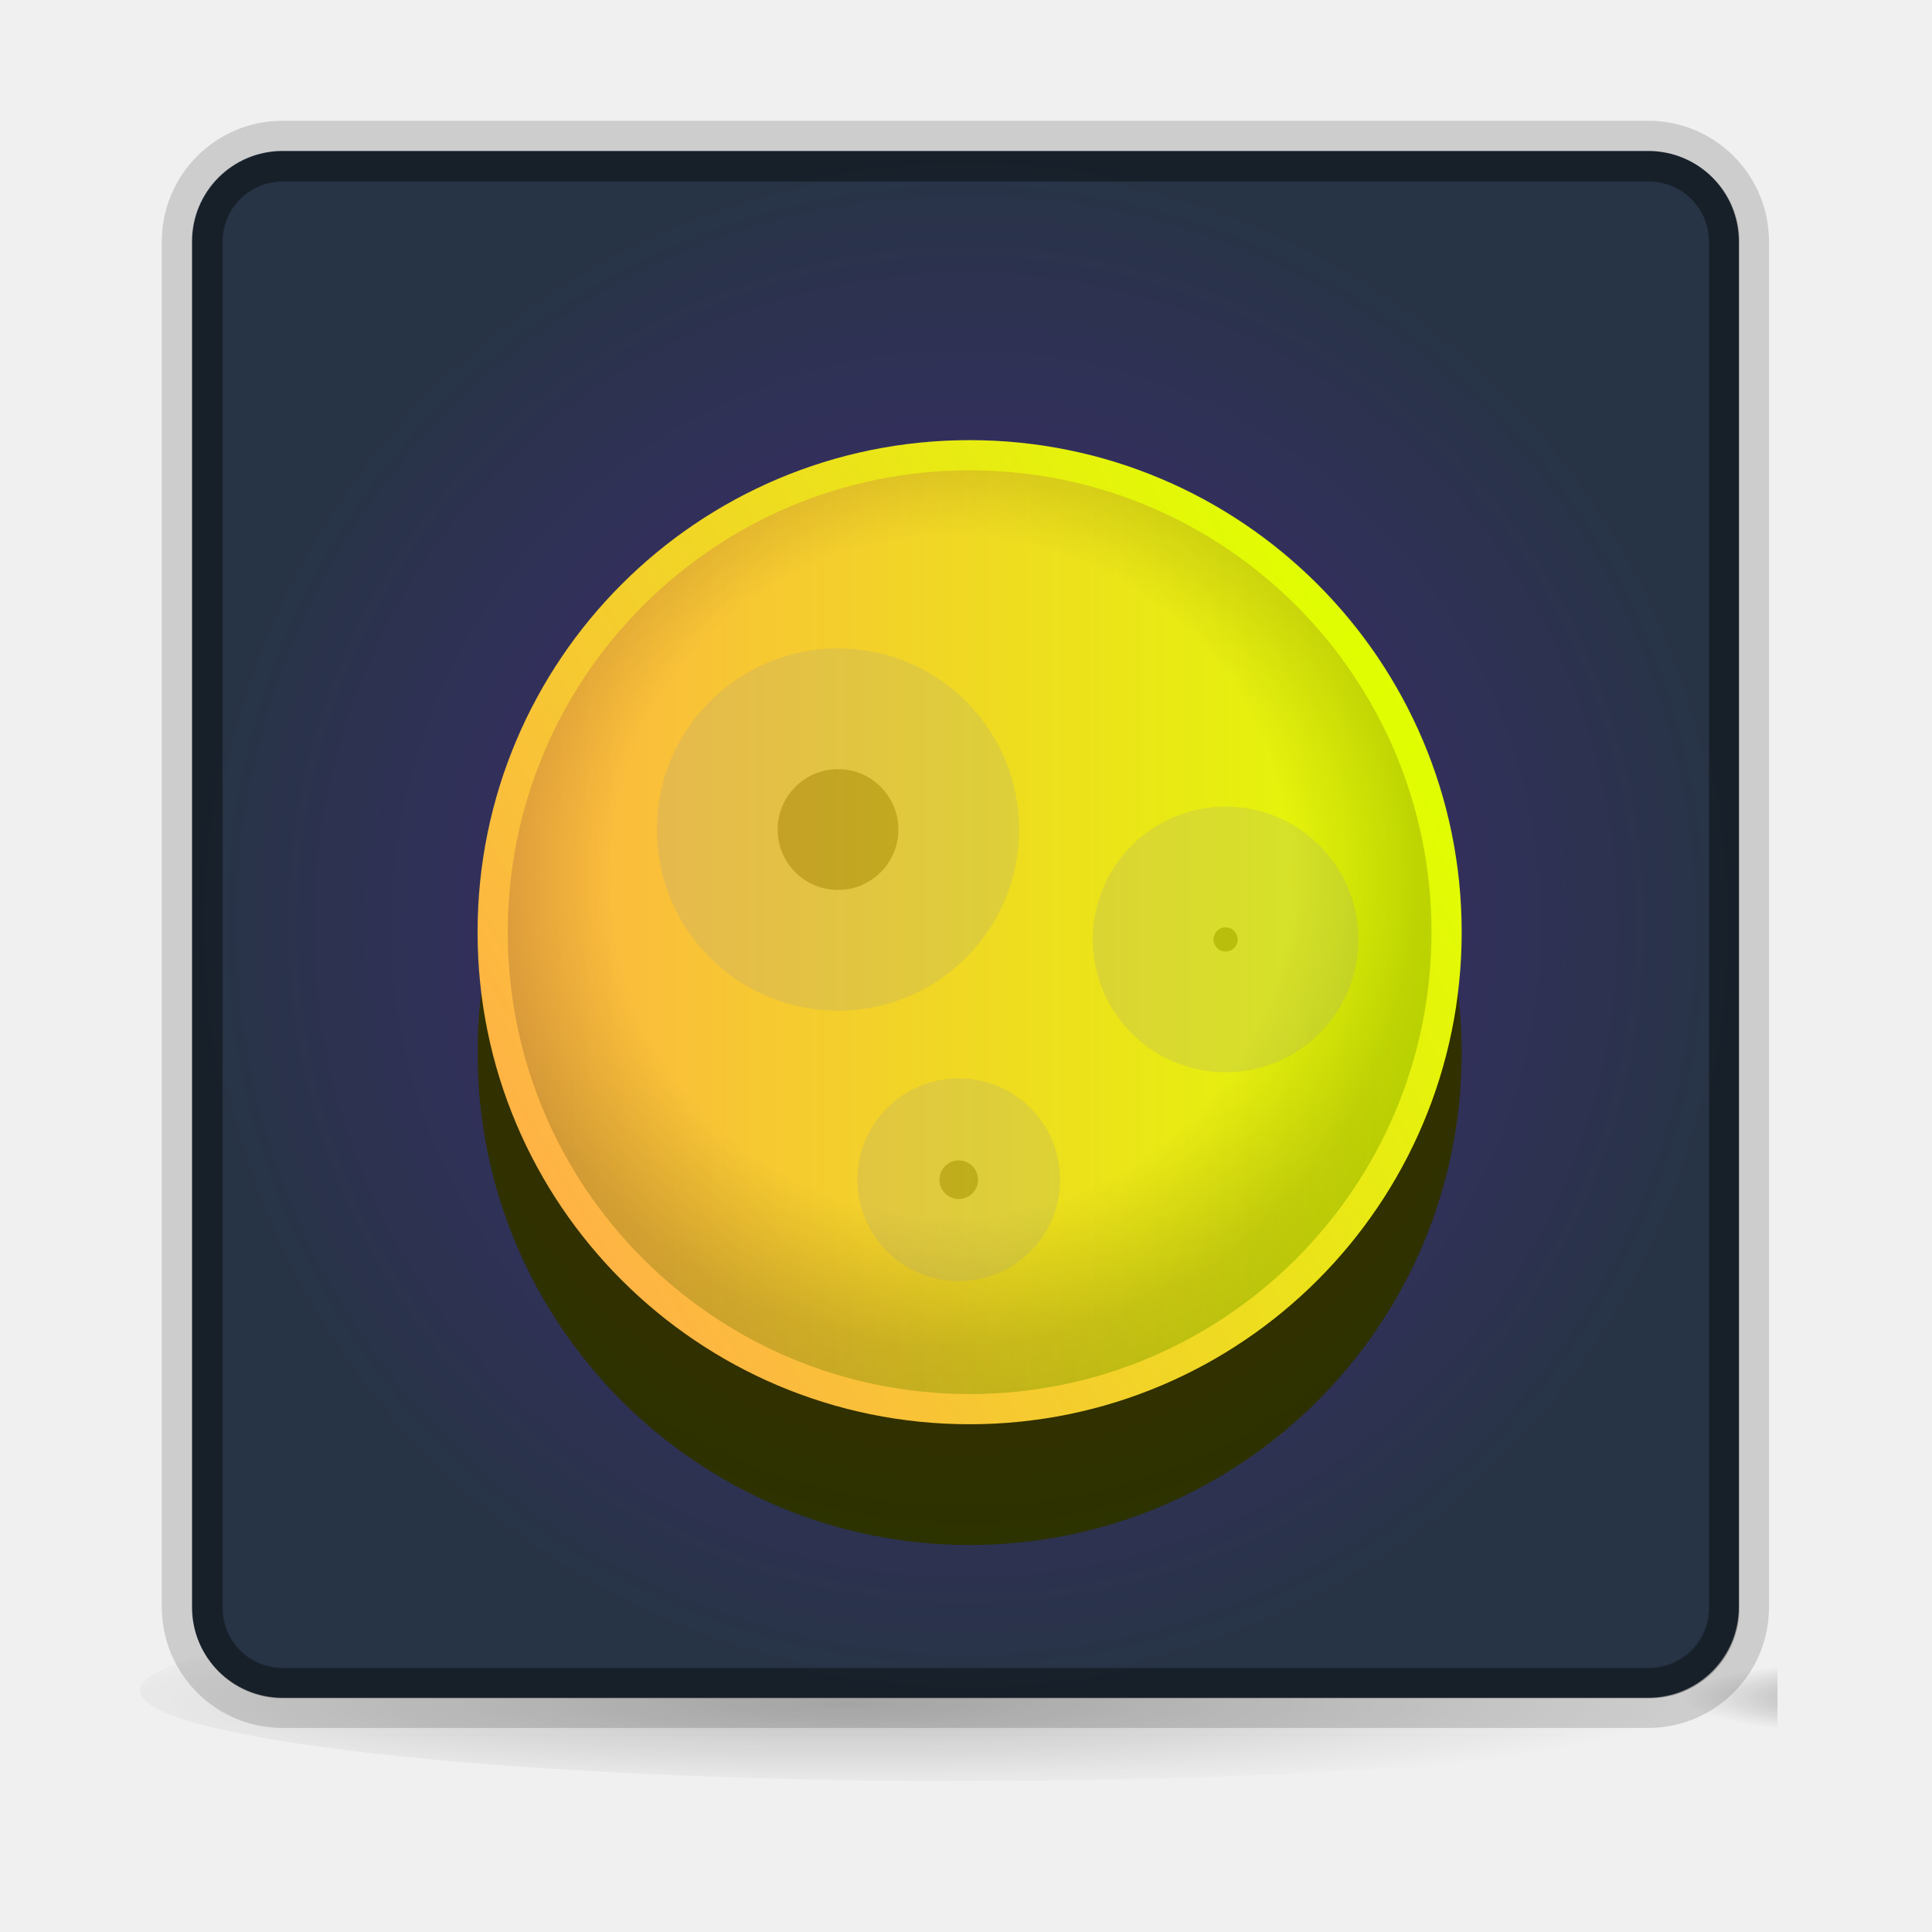
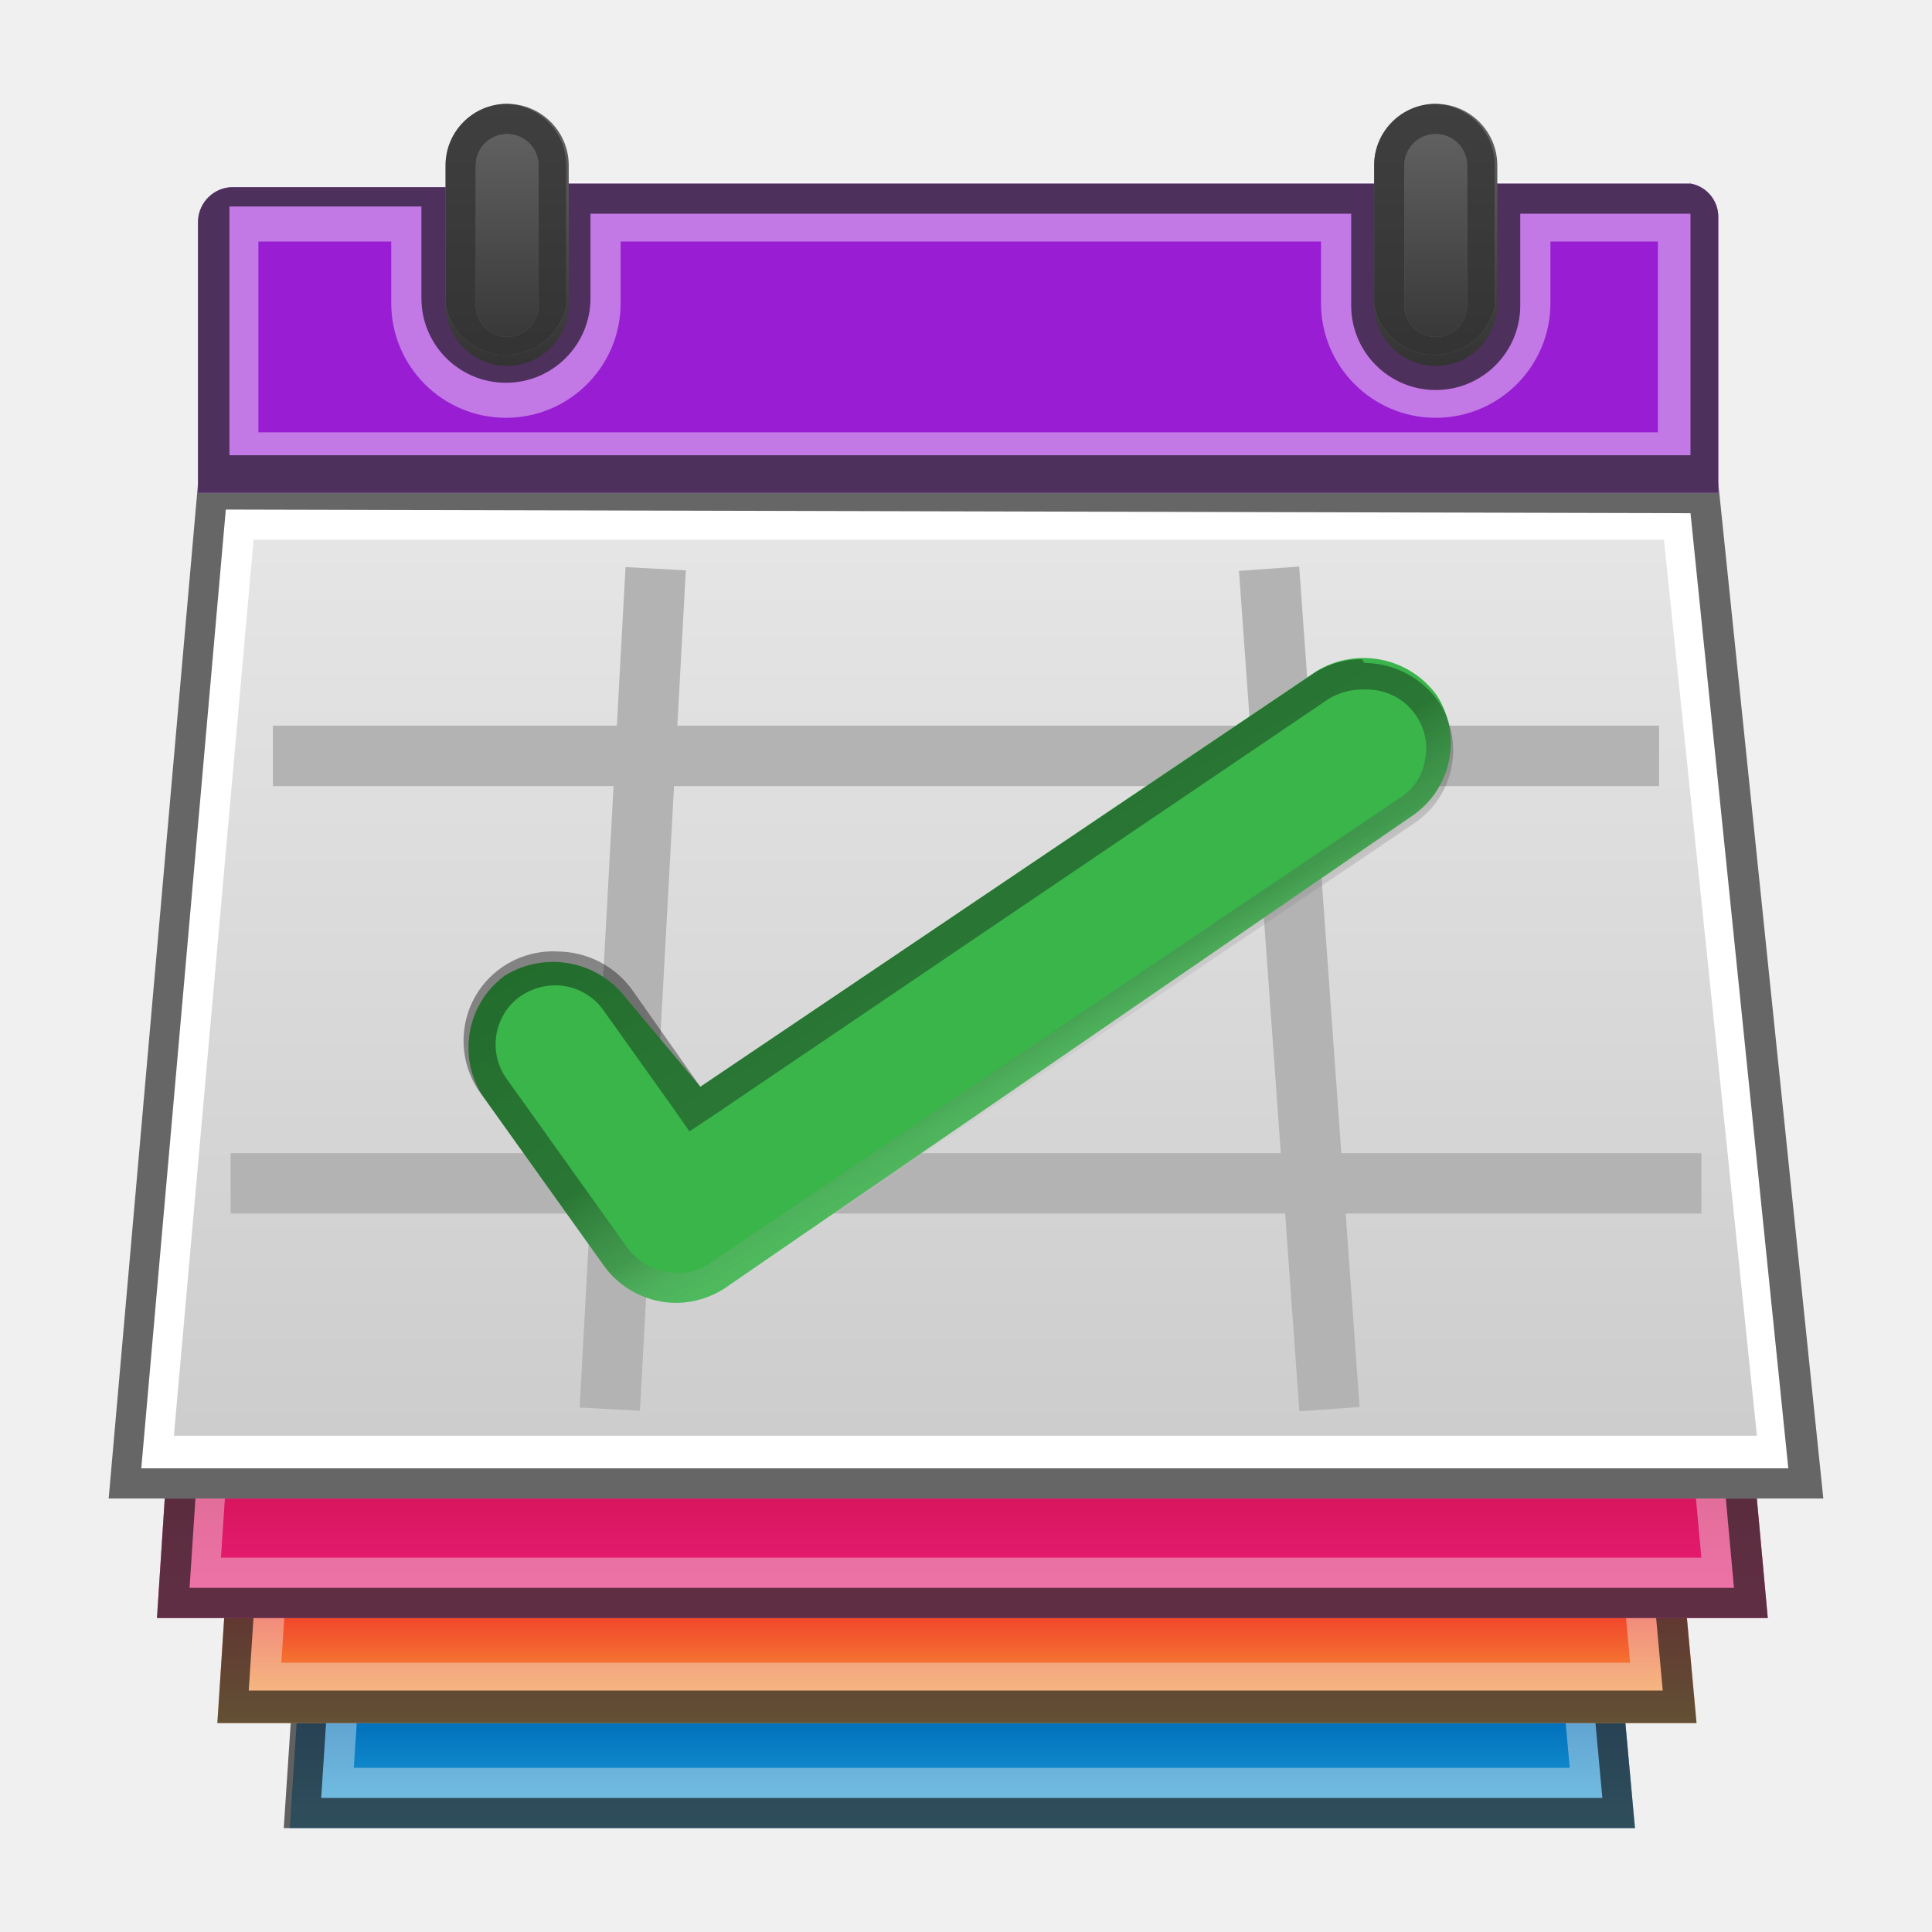
- <svg xmlns="http://www.w3.org/2000/svg" xmlns:xlink="http://www.w3.org/1999/xlink" viewBox="0 0 16 16">
+ <svg xmlns="http://www.w3.org/2000/svg" xmlns:xlink="http://www.w3.org/1999/xlink" id="Capa_1" data-name="Capa 1" viewBox="0 0 16 16">
  <defs>
-     <radialGradient id="Degradado_sin_nombre_2" cx="-277.02" cy="-489.7" r="4.4" gradientTransform="matrix(1.56, 0, 0, -0.17, 439.16, -69.14)" gradientUnits="userSpaceOnUse">
-       <stop offset="0" />
-       <stop offset="1" stop-opacity="0" />
-     </radialGradient>
-     <radialGradient id="Degradado_sin_nombre_3" cx="-557.54" cy="193.94" r="0.31" gradientTransform="matrix(5.69, 0, 0, -1, 3188.1, 208)" gradientUnits="userSpaceOnUse">
-       <stop offset="0" stop-color="#181818" />
-       <stop offset="1" stop-color="#181818" stop-opacity="0" />
-     </radialGradient>
-     <radialGradient id="Degradado_sin_nombre_3-2" cx="-770.71" cy="452.06" r="0.31" gradientTransform="matrix(-5.69, 0, 0, 1, -4386.1, -438)" xlink:href="#Degradado_sin_nombre_3" />
-     <linearGradient id="Degradado_sin_nombre_4" x1="-425.43" y1="141.87" x2="-425.43" y2="142.75" gradientTransform="matrix(2.84, 0, 0, -0.71, 1217.11, 115.71)" gradientUnits="userSpaceOnUse">
-       <stop offset="0" stop-color="#181818" stop-opacity="0" />
-       <stop offset="0.5" stop-color="#181818" />
-       <stop offset="1" stop-color="#181818" stop-opacity="0" />
+     <linearGradient id="Degradado_sin_nombre_31" x1="7.97" y1="15.26" x2="7.97" y2="14.26" gradientUnits="userSpaceOnUse">
+       <stop offset="0" stop-color="#29abe2" />
+       <stop offset="1" stop-color="#0071bc" />
    </linearGradient>
-     <radialGradient id="Degradado_sin_nombre_57" cx="8" cy="7.66" r="6.41" gradientUnits="userSpaceOnUse">
-       <stop offset="0" stop-color="#452981" />
-       <stop offset="1" stop-color="#273445" />
-     </radialGradient>
-     <linearGradient id="Degradado_sin_nombre_9" x1="4.08" y1="7.72" x2="11.98" y2="7.72" gradientUnits="userSpaceOnUse">
-       <stop offset="0" stop-color="#ffb345" />
-       <stop offset="1" stop-color="#e0ff00" />
+     <linearGradient id="Degradado_sin_nombre_369" x1="7.92" y1="14.3" x2="7.92" y2="13.02" gradientUnits="userSpaceOnUse">
+       <stop offset="0" stop-color="#fbb03b" />
+       <stop offset="1" stop-color="#ed1c24" />
    </linearGradient>
-     <radialGradient id="Degradado_sin_nombre_95" cx="7.87" cy="7.26" r="4.69" gradientUnits="userSpaceOnUse">
-       <stop offset="0.6" stop-opacity="0" />
-       <stop offset="0.83" stop-opacity="0.16" />
-       <stop offset="1" stop-opacity="0.2" />
-     </radialGradient>
-     <linearGradient id="Degradado_sin_nombre_10" x1="4.5" y1="9.76" x2="11.56" y2="5.68" xlink:href="#Degradado_sin_nombre_9" />
+     <linearGradient id="Degradado_sin_nombre_345" x1="7.97" y1="13.31" x2="7.97" y2="12.25" gradientUnits="userSpaceOnUse">
+       <stop offset="0" stop-color="#ed1e79" />
+       <stop offset="1" stop-color="#d4145a" />
+     </linearGradient>
+     <linearGradient id="Degradado_sin_nombre_17" x1="8" y1="4.22" x2="8" y2="12.16" gradientUnits="userSpaceOnUse">
+       <stop offset="0" stop-color="#e6e6e6" />
+       <stop offset="1" stop-color="#ccc" />
+     </linearGradient>
+     <linearGradient id="Degradado_sin_nombre_36" x1="4.2" y1="3.03" x2="4.2" y2="0.86" gradientUnits="userSpaceOnUse">
+       <stop offset="0" stop-color="#333" />
+       <stop offset="1" stop-color="#666" />
+     </linearGradient>
+     <linearGradient id="Degradado_sin_nombre_36-2" x1="11.89" y1="3.03" x2="11.89" y2="0.86" xlink:href="#Degradado_sin_nombre_36" />
+     <linearGradient id="Degradado_sin_nombre_365" x1="8.89" y1="9.02" x2="7.29" y2="6.25" gradientUnits="userSpaceOnUse">
+       <stop offset="0" stop-color="#f2f2f2" stop-opacity="0.1" />
+       <stop offset="0.03" stop-color="#cfcfcf" stop-opacity="0.14" />
+       <stop offset="0.19" stop-color="#585858" stop-opacity="0.29" />
+       <stop offset="0.41" stop-color="#131313" stop-opacity="0.38" />
+       <stop offset="1" stop-opacity="0.4" />
+     </linearGradient>
  </defs>
-   <g style="isolation:isolate">
-     <g id="Capa_1" data-name="Capa 1">
-       <path id="path3041" d="M14.84,14c0,.41-3.06.75-6.84.75S1.16,14.41,1.16,14s3.06-.74,6.84-.74,6.84.33,6.84.74Z" style="opacity:0.2;isolation:isolate;fill:url(#Degradado_sin_nombre_2)" />
-       <g id="g2036">
-         <g id="g3712" style="opacity:0.4">
-           <rect id="rect2801" x="12.95" y="13.75" width="1.77" height="0.62" style="fill:url(#Degradado_sin_nombre_3)" />
-           <rect id="rect3696" x="1.28" y="13.75" width="1.77" height="0.62" style="fill:url(#Degradado_sin_nombre_3-2)" />
-           <rect id="rect3700" x="3.05" y="13.75" width="9.9" height="0.62" style="fill:url(#Degradado_sin_nombre_4)" />
-         </g>
-       </g>
-       <rect id="rect5505-21-3" x="1.59" y="1.25" width="12.81" height="12.81" rx="0.75" ry="0.75" style="fill:url(#Degradado_sin_nombre_57)" />
-       <rect id="rect6741-7" x="1.72" y="1.38" width="12.56" height="12.56" rx="0.62" ry="0.62" style="fill:none;stroke:#000;stroke-miterlimit:10;stroke-width:0.25px;opacity:0.3;isolation:isolate" />
-       <rect id="rect5505-21-6" x="1.59" y="1.25" width="12.81" height="12.81" rx="0.75" ry="0.75" style="fill:none;stroke:#000;stroke-linecap:round;stroke-linejoin:round;stroke-opacity:0.29;stroke-width:0.5px;opacity:0.5;isolation:isolate" />
-       <g style="mix-blend-mode:multiply">
-         <circle cx="8.03" cy="8.72" r="3.95" style="fill:#f9ff00" />
-         <circle cx="8.03" cy="8.72" r="3.95" style="fill:#f9ff00" />
-         <circle cx="8.03" cy="8.72" r="3.95" style="fill:none;stroke:#f9ff00;stroke-miterlimit:10;stroke-width:0.25px" />
-       </g>
-       <circle cx="8.03" cy="7.72" r="3.95" style="fill:url(#Degradado_sin_nombre_9)" />
-       <circle cx="8.03" cy="7.72" r="3.95" style="fill:url(#Degradado_sin_nombre_95)" />
-       <circle cx="8.03" cy="7.72" r="3.95" style="fill:none;stroke-miterlimit:10;stroke-width:0.25px;stroke:url(#Degradado_sin_nombre_10)" />
-       <circle cx="6.94" cy="6.87" r="1" style="stroke:#999;stroke-miterlimit:10;opacity:0.2" />
-       <circle cx="7.94" cy="9.77" r="0.34" style="stroke:#999;stroke-miterlimit:10;opacity:0.2" />
-       <circle cx="10.15" cy="7.78" r="0.6" style="stroke:#999;stroke-miterlimit:10;opacity:0.2" />
-     </g>
+   <polygon points="2.89 7.57 12.85 7.57 13.54 15.14 2.4 15.14 2.89 7.57" style="fill:url(#Degradado_sin_nombre_31)" />
+   <g style="opacity:0.4">
+     <path d="M12.4,8.07l.6,6.57H2.93l.43-6.57h9m.45-.5h-10l-.5,7.57H13.54l-.69-7.57Z" style="fill:#f2f2f2" />
  </g>
+   <g style="opacity:0.6">
+     <path d="M12.62,7.82l.65,7.07H2.66l.46-7.07h9.5m.23-.25h-10l-.5,7.57H13.54l-.69-7.57Z" />
+   </g>
+   <polygon points="2.34 5.95 13.29 5.95 14.05 14.27 1.8 14.27 2.34 5.95" style="fill:url(#Degradado_sin_nombre_369)" />
+   <g style="opacity:0.4">
+     <path d="M12.83,6.45l.67,7.32H2.33l.48-7.32h10m.46-.5H2.34L1.8,14.27H14.05L13.29,6Z" style="fill:#f2f2f2" />
+   </g>
+   <g style="opacity:0.6">
+     <path d="M13.06,6.2,13.77,14H2.06L2.57,6.2H13.06M13.29,6H2.34L1.8,14.27H14.05L13.29,6Z" />
+   </g>
+   <polygon points="1.89 4.34 13.81 4.34 14.64 13.4 1.3 13.4 1.89 4.34" style="fill:url(#Degradado_sin_nombre_345)" />
+   <g style="opacity:0.4">
+     <path d="M13.35,4.84l.74,8.06H1.83l.53-8.06h11m.46-.5H1.89L1.3,13.4H14.64l-.83-9.06Z" style="fill:#f2f2f2" />
+   </g>
+   <g style="opacity:0.6">
+     <path d="M13.58,4.59l.78,8.56H1.57l.56-8.56H13.58m.23-.25H1.89L1.3,13.4H14.64l-.83-9.06Z" />
+   </g>
+   <polygon points="1.17 12.16 1.87 4.22 14.01 4.25 14.82 12.16 1.17 12.16" style="fill:url(#Degradado_sin_nombre_17)" />
+   <path d="M2.1,4.47l11.68,0,.77,7.42H1.44L2.1,4.47M1.64,4,.9,12.41H15.1L14.23,4,1.64,4Z" style="fill:#fff" />
+   <g style="opacity:0.6">
+     <path d="M1.87,4.22,14,4.25l.81,7.91H1.17l.7-7.94M1.64,4,.9,12.41H15.1L14.23,4,1.64,4Z" />
+   </g>
+   <path d="M14,1.52H12.34v1a.45.45,0,1,1-.9,0v-1H4.64v1A.45.45,0,0,1,4.19,3a.45.45,0,0,1-.45-.45v-1H1.92a.29.29,0,0,0-.28.28V4.08H14.23V1.8A.28.28,0,0,0,14,1.52Z" style="fill:#991ed3" />
+   <g style="opacity:0.4">
+     <path d="M13.73,2V3.58H2.14V2h1.1v.51a.95.95,0,1,0,1.9,0V2h5.8v.51a.95.95,0,1,0,1.9,0V2h.89m.22-.5H12.34v1a.45.45,0,1,1-.9,0v-1H4.64v1A.45.45,0,0,1,4.19,3a.45.45,0,0,1-.45-.45v-1H1.92a.29.29,0,0,0-.28.28V4.08H14.23V1.8A.28.28,0,0,0,14,1.52Z" style="fill:#fff" />
+   </g>
+   <g style="opacity:0.6">
+     <path d="M14,1.77l0,0v2H1.9l0-2.06H3.49v.76a.7.7,0,1,0,1.4,0V1.77h6.3v.76a.7.7,0,0,0,1.4,0V1.77H14m0-.25H12.34v1a.45.45,0,1,1-.9,0v-1H4.64v1A.45.45,0,0,1,4.19,3a.45.45,0,0,1-.45-.45v-1H1.92a.29.29,0,0,0-.28.28V4.08H14.23V1.8A.28.28,0,0,0,14,1.52Z" />
+   </g>
+   <rect x="3.69" y="0.86" width="1.02" height="2.17" rx="0.51" ry="0.51" style="fill:url(#Degradado_sin_nombre_36)" />
+   <g style="opacity:0.4">
+     <path d="M4.2,1.11a.26.26,0,0,1,.26.26V2.53a.26.26,0,0,1-.52,0V1.37a.26.26,0,0,1,.26-.26m0-.25a.51.51,0,0,0-.51.51V2.53a.51.51,0,0,0,1,0V1.37A.51.51,0,0,0,4.2.86Z" style="fill:#f2f2f2" />
+   </g>
+   <g style="opacity:0.6">
+     <path d="M4.2,1.11a.26.26,0,0,1,.26.26V2.53a.26.26,0,0,1-.52,0V1.37a.26.26,0,0,1,.26-.26m0-.25a.51.51,0,0,0-.51.51V2.53a.51.51,0,0,0,1,0V1.37A.51.51,0,0,0,4.2.86Z" />
+   </g>
+   <rect x="11.38" y="0.86" width="1.02" height="2.17" rx="0.51" ry="0.51" style="fill:url(#Degradado_sin_nombre_36-2)" />
+   <g style="opacity:0.4">
+     <path d="M11.89,1.11a.26.26,0,0,1,.26.26V2.53a.26.26,0,0,1-.52,0V1.37a.26.26,0,0,1,.26-.26m0-.25a.51.51,0,0,0-.51.51V2.53a.51.51,0,0,0,1,0V1.37a.51.51,0,0,0-.51-.51Z" style="fill:#f2f2f2" />
+   </g>
+   <g style="opacity:0.6">
+     <path d="M11.89,1.11a.26.26,0,0,1,.26.26V2.53a.26.26,0,0,1-.52,0V1.37a.26.26,0,0,1,.26-.26m0-.25a.51.51,0,0,0-.51.51V2.53a.51.51,0,0,0,1,0V1.37a.51.51,0,0,0-.51-.51Z" />
+   </g>
+   <line x1="5.05" y1="11.67" x2="5.43" y2="4.71" style="fill:#991ed3;stroke:#b3b3b3;stroke-miterlimit:10;stroke-width:0.5px" />
+   <line x1="11.01" y1="11.67" x2="10.51" y2="4.71" style="fill:#991ed3;stroke:#b3b3b3;stroke-miterlimit:10;stroke-width:0.5px" />
+   <line x1="2.26" y1="6.26" x2="13.74" y2="6.26" style="fill:#991ed3;stroke:#b3b3b3;stroke-miterlimit:10;stroke-width:0.5px" />
+   <line x1="1.91" y1="9.8" x2="14.09" y2="9.8" style="fill:#991ed3;stroke:#b3b3b3;stroke-miterlimit:10;stroke-width:0.5px" />
+   <path d="M5.61,10.79A.74.74,0,0,1,5,10.48L4,9.08a.74.74,0,0,1,.18-1,.76.76,0,0,1,1,.18L5.8,9l5.1-3.44a.75.75,0,0,1,1,.2.73.73,0,0,1-.21,1L6,10.67A.75.75,0,0,1,5.61,10.79Z" style="fill:#39b54a" />
+   <path d="M11.32,5.71h0a.49.49,0,0,1,.41.22.48.48,0,0,1,.07.37.45.45,0,0,1-.21.31L5.88,10.46a.43.43,0,0,1-.27.08.51.51,0,0,1-.41-.2l-1-1.4a.49.49,0,0,1,.11-.69.52.52,0,0,1,.29-.09.49.49,0,0,1,.4.21l.57.8.14.2.21-.14L11,5.79a.54.54,0,0,1,.28-.08m0-.25a.72.72,0,0,0-.42.13L5.8,9l-.57-.81a.77.77,0,0,0-.61-.31A.74.74,0,0,0,4,9.08l1,1.4a.74.74,0,0,0,.61.31A.75.75,0,0,0,6,10.67l5.71-3.85a.73.73,0,0,0,.21-1,.76.76,0,0,0-.62-.33Z" style="fill:url(#Degradado_sin_nombre_365)" />
</svg>
